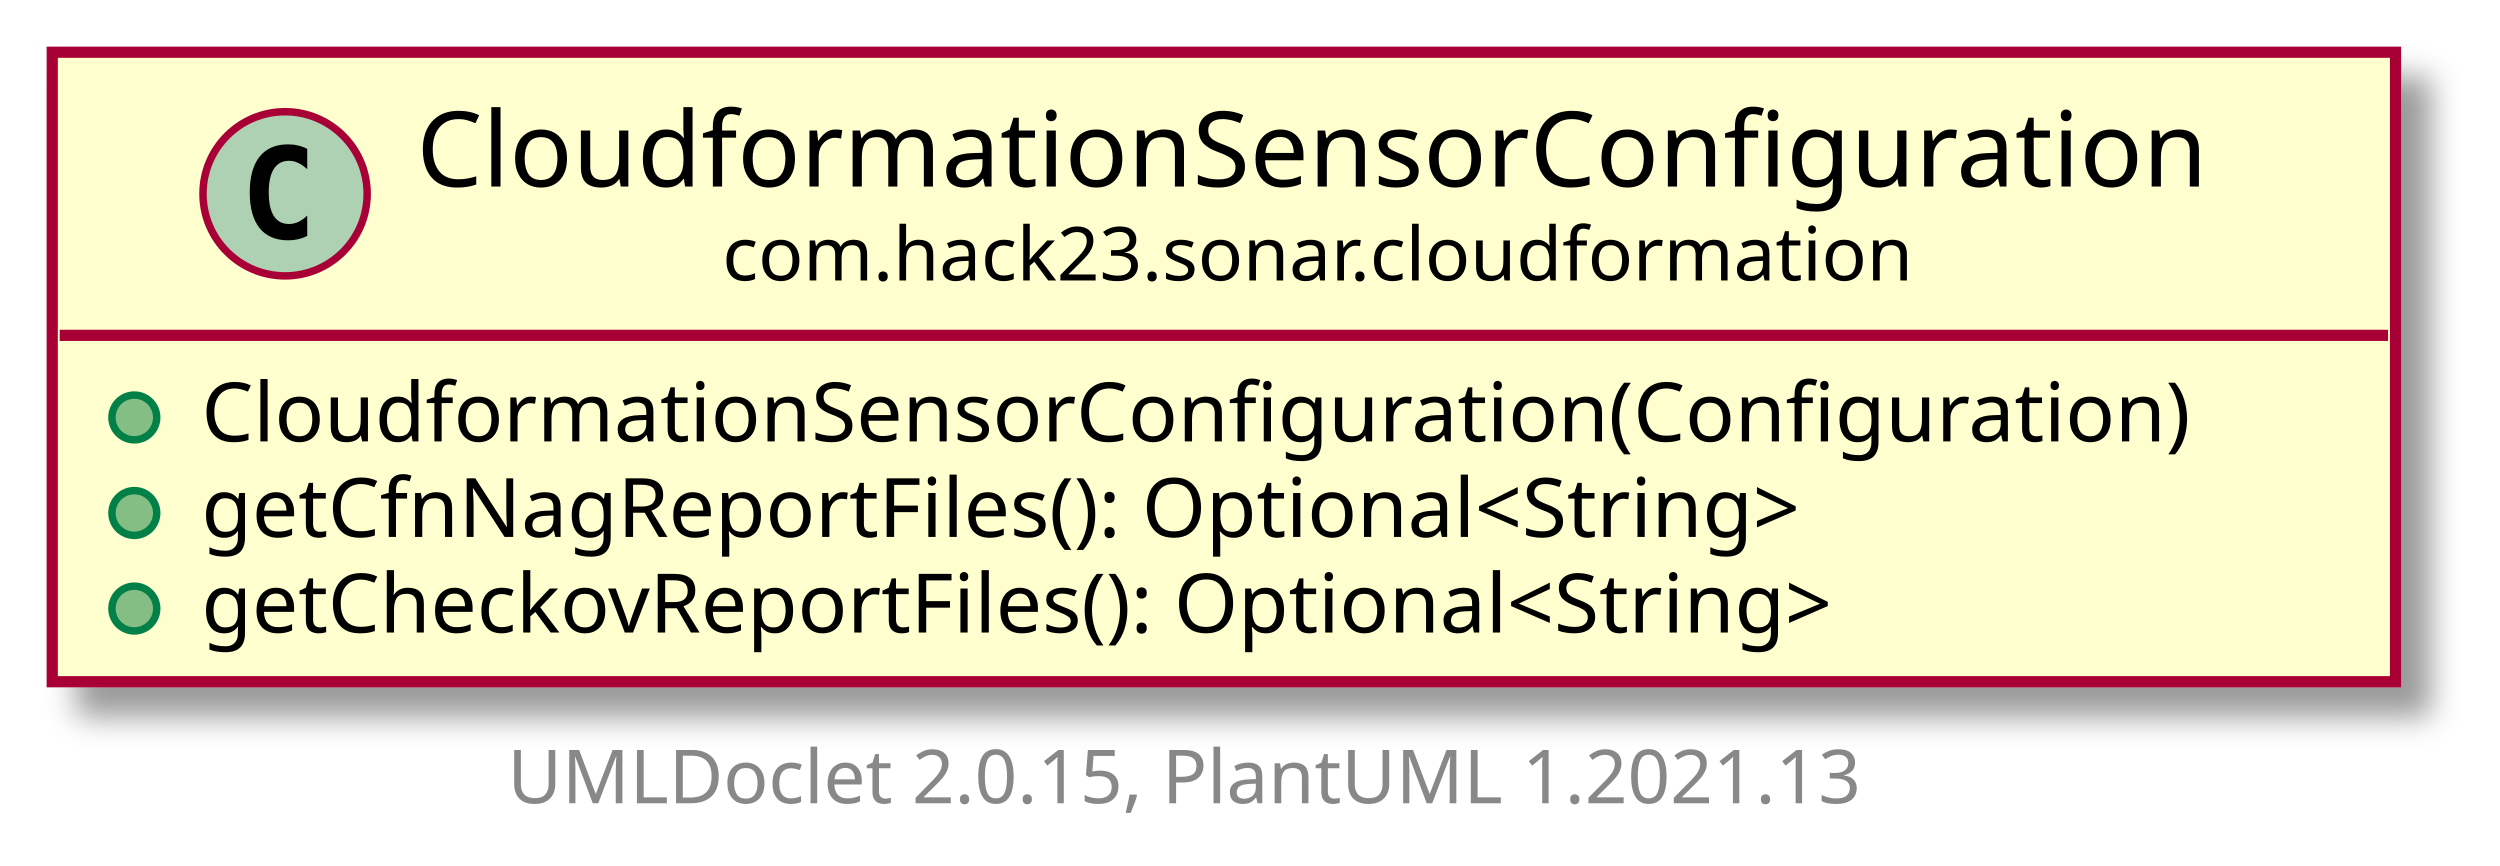
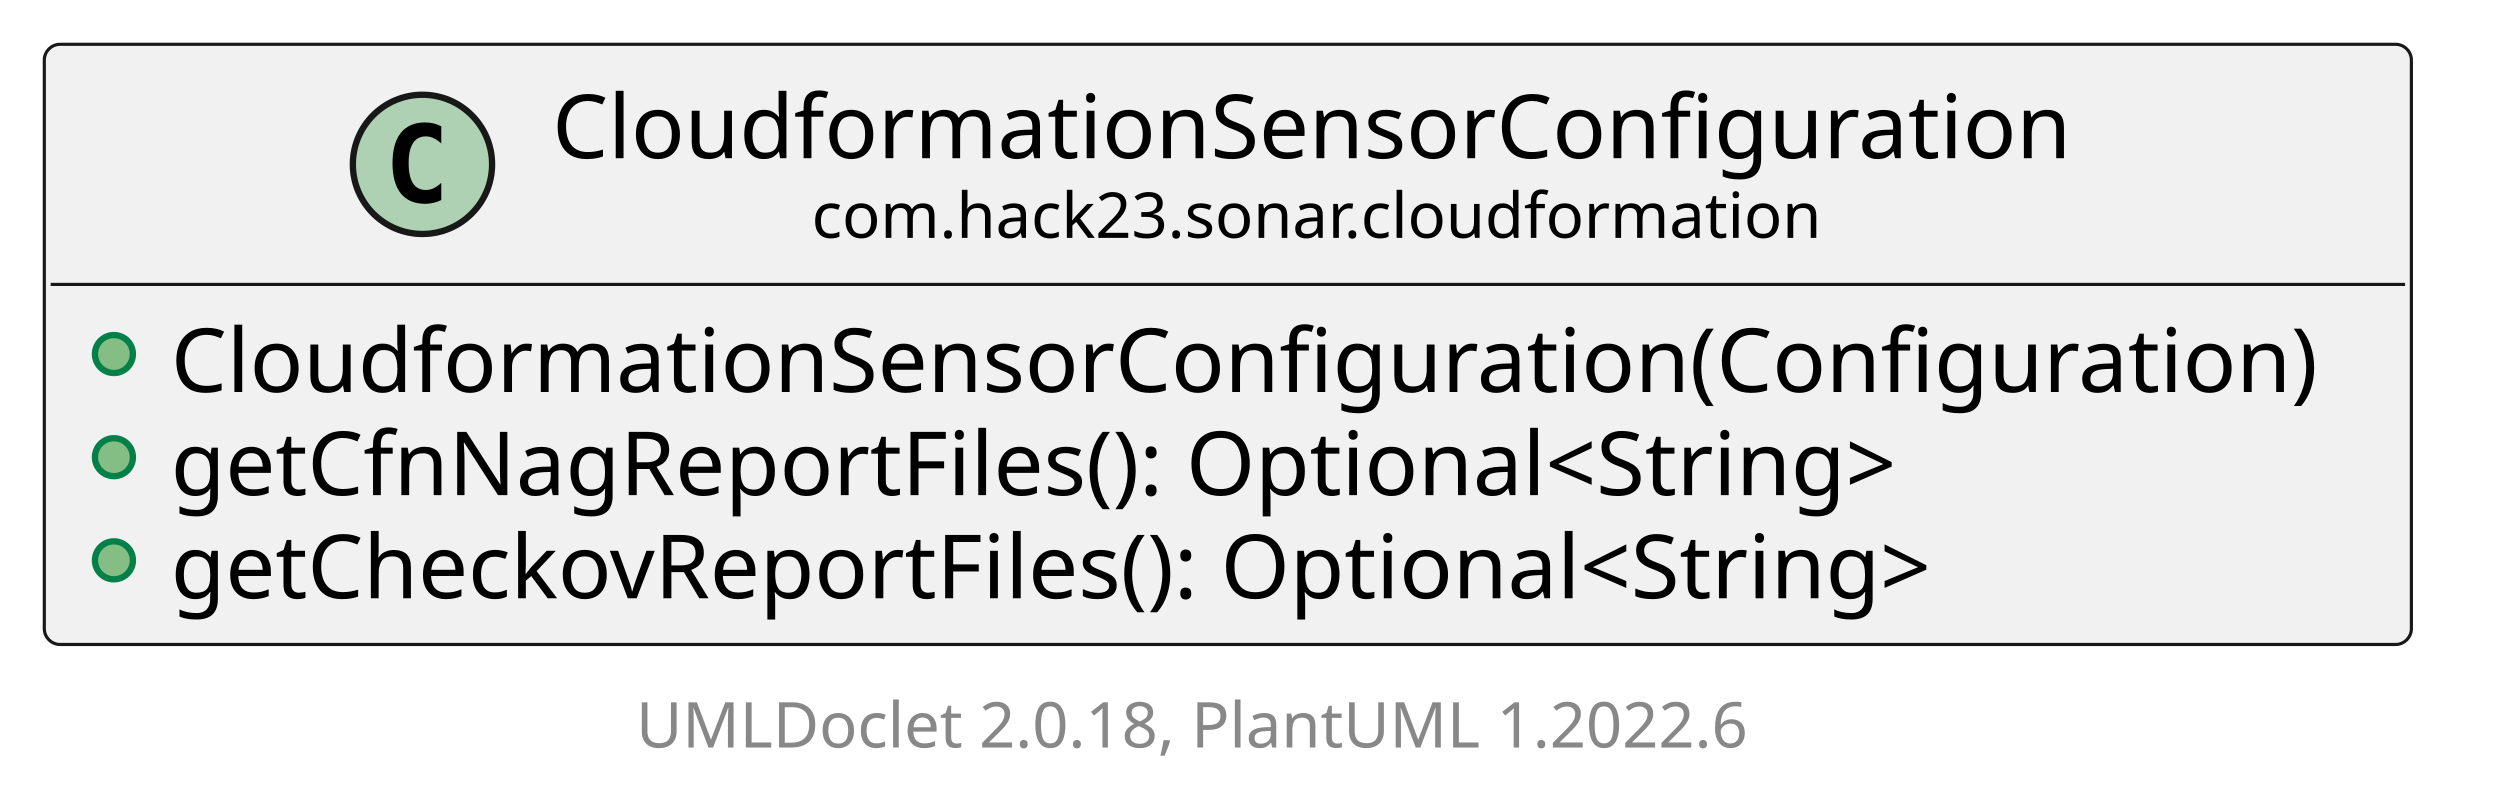
- <svg xmlns="http://www.w3.org/2000/svg" xmlns:xlink="http://www.w3.org/1999/xlink" contentScriptType="application/ecmascript" contentStyleType="text/css" height="116px" preserveAspectRatio="none" style="width:335px;height:116px;background:#FFFFFF;" version="1.1" viewBox="0 0 335 116" width="335px" zoomAndPan="magnify">
-   <defs>
-     <filter height="300%" id="f1bcammfeosdx5" width="300%" x="-1" y="-1">
-       <feGaussianBlur result="blurOut" stdDeviation="2.0" />
-       <feColorMatrix in="blurOut" result="blurOut2" type="matrix" values="0 0 0 0 0 0 0 0 0 0 0 0 0 0 0 0 0 0 .4 0" />
-       <feOffset dx="4.0" dy="4.0" in="blurOut2" result="blurOut3" />
-       <feBlend in="SourceGraphic" in2="blurOut3" mode="normal" />
-     </filter>
-   </defs>
+ <svg xmlns="http://www.w3.org/2000/svg" xmlns:xlink="http://www.w3.org/1999/xlink" contentStyleType="text/css" height="128px" preserveAspectRatio="none" style="width:395px;height:128px;background:#FFFFFF;" version="1.1" viewBox="0 0 395 128" width="395px" zoomAndPan="magnify">
+   <defs />
  <g>
    <a href="CloudformationSensorConfiguration.html" target="_top" title="CloudformationSensorConfiguration.html" xlink:actuate="onRequest" xlink:href="CloudformationSensorConfiguration.html" xlink:show="new" xlink:title="CloudformationSensorConfiguration.html" xlink:type="simple">
-       <rect codeLine="5" fill="#FEFECE" filter="url(#f1bcammfeosdx5)" height="84.352" id="com.hack23.sonar.cloudformation.CloudformationSensorConfiguration" style="stroke:#A80036;stroke-width:1.5;" width="314" x="7" y="7" />
-       <ellipse cx="38.2" cy="25.969" fill="#ADD1B2" rx="11" ry="11" style="stroke:#A80036;stroke-width:1.0;" />
-       <path d="M41.169,31.609 Q40.591,31.906 39.95,32.047 Q39.309,32.203 38.606,32.203 Q36.106,32.203 34.778,30.562 Q33.466,28.906 33.466,25.781 Q33.466,22.656 34.778,21 Q36.106,19.344 38.606,19.344 Q39.309,19.344 39.95,19.5 Q40.606,19.656 41.169,19.953 L41.169,22.672 Q40.544,22.094 39.95,21.828 Q39.356,21.547 38.731,21.547 Q37.388,21.547 36.7,22.625 Q36.013,23.688 36.013,25.781 Q36.013,27.875 36.7,28.953 Q37.388,30.016 38.731,30.016 Q39.356,30.016 39.95,29.75 Q40.544,29.469 41.169,28.891 L41.169,31.609 Z " fill="#000000" />
-       <text fill="#000000" font-family="sans-serif" font-size="14" lengthAdjust="spacing" textLength="246" x="55.8" y="24.995">CloudformationSensorConfiguration</text>
-       <text fill="#000000" font-family="sans-serif" font-size="10" lengthAdjust="spacing" textLength="164" x="96.8" y="37.579">com.hack23.sonar.cloudformation</text>
-       <line style="stroke:#A80036;stroke-width:1.5;" x1="8" x2="320" y1="44.938" y2="44.938" />
-       <ellipse cx="18" cy="55.938" fill="#84BE84" rx="3" ry="3" style="stroke:#038048;stroke-width:1.0;" />
-       <text fill="#000000" font-family="sans-serif" font-size="11" lengthAdjust="spacing" textLength="288" x="27" y="59.148">CloudformationSensorConfiguration(Configuration)</text>
-       <ellipse cx="18" cy="68.742" fill="#84BE84" rx="3" ry="3" style="stroke:#038048;stroke-width:1.0;" />
-       <text fill="#000000" font-family="sans-serif" font-size="11" lengthAdjust="spacing" textLength="237" x="27" y="71.953">getCfnNagReportFiles(): Optional&lt;String&gt;</text>
-       <ellipse cx="18" cy="81.547" fill="#84BE84" rx="3" ry="3" style="stroke:#038048;stroke-width:1.0;" />
-       <text fill="#000000" font-family="sans-serif" font-size="11" lengthAdjust="spacing" textLength="243" x="27" y="84.757">getCheckovReportFiles(): Optional&lt;String&gt;</text>
+       <g id="elem_com.hack23.sonar.cloudformation.CloudformationSensorConfiguration">
+         <rect codeLine="5" fill="#F1F1F1" height="94.828" id="com.hack23.sonar.cloudformation.CloudformationSensorConfiguration" rx="2.5" ry="2.5" style="stroke:#181818;stroke-width:0.5;" width="374" x="7" y="7" />
+         <ellipse cx="66.75" cy="25.969" fill="#ADD1B2" rx="11" ry="11" style="stroke:#181818;stroke-width:1.0;" />
+         <path d="M69.719,31.609 Q69.141,31.906 68.5,32.047 Q67.859,32.203 67.156,32.203 Q64.656,32.203 63.328,30.562 Q62.016,28.906 62.016,25.781 Q62.016,22.656 63.328,21 Q64.656,19.344 67.156,19.344 Q67.859,19.344 68.5,19.5 Q69.156,19.656 69.719,19.953 L69.719,22.672 Q69.094,22.094 68.5,21.828 Q67.906,21.547 67.281,21.547 Q65.938,21.547 65.25,22.625 Q64.562,23.688 64.562,25.781 Q64.562,27.875 65.25,28.953 Q65.938,30.016 67.281,30.016 Q67.906,30.016 68.5,29.75 Q69.094,29.469 69.719,28.891 L69.719,31.609 Z " fill="#000000" />
+         <text fill="#000000" font-family="sans-serif" font-size="14" lengthAdjust="spacing" textLength="246" x="87.25" y="24.995">CloudformationSensorConfiguration</text>
+         <text fill="#000000" font-family="sans-serif" font-size="10" lengthAdjust="spacing" textLength="164" x="128.25" y="37.579">com.hack23.sonar.cloudformation</text>
+         <line style="stroke:#181818;stroke-width:0.5;" x1="8" x2="380" y1="44.938" y2="44.938" />
+         <ellipse cx="18" cy="55.938" fill="#84BE84" rx="3" ry="3" style="stroke:#038048;stroke-width:1.0;" />
+         <text fill="#000000" font-family="sans-serif" font-size="14" lengthAdjust="spacing" textLength="348" x="27" y="61.933">CloudformationSensorConfiguration(Configuration)</text>
+         <ellipse cx="18" cy="72.234" fill="#84BE84" rx="3" ry="3" style="stroke:#038048;stroke-width:1.0;" />
+         <text fill="#000000" font-family="sans-serif" font-size="14" lengthAdjust="spacing" textLength="291" x="27" y="78.23">getCfnNagReportFiles(): Optional&lt;String&gt;</text>
+         <ellipse cx="18" cy="88.531" fill="#84BE84" rx="3" ry="3" style="stroke:#038048;stroke-width:1.0;" />
+         <text fill="#000000" font-family="sans-serif" font-size="14" lengthAdjust="spacing" textLength="301" x="27" y="94.526">getCheckovReportFiles(): Optional&lt;String&gt;</text>
+       </g>
    </a>
-     <text fill="#888888" font-family="sans-serif" font-size="10" lengthAdjust="spacing" textLength="192" x="68" y="107.634">UMLDoclet 2.0.15, PlantUML 1.2021.13</text>
+     <rect height="11.641" style="stroke:#00000000;stroke-width:1.0;fill:none;" width="186" x="100.5" y="108.828" />
+     <text fill="#888888" font-family="sans-serif" font-size="10" lengthAdjust="spacing" textLength="186" x="100.5" y="118.11">UMLDoclet 2.0.18, PlantUML 1.2022.6</text>
  </g>
</svg>
